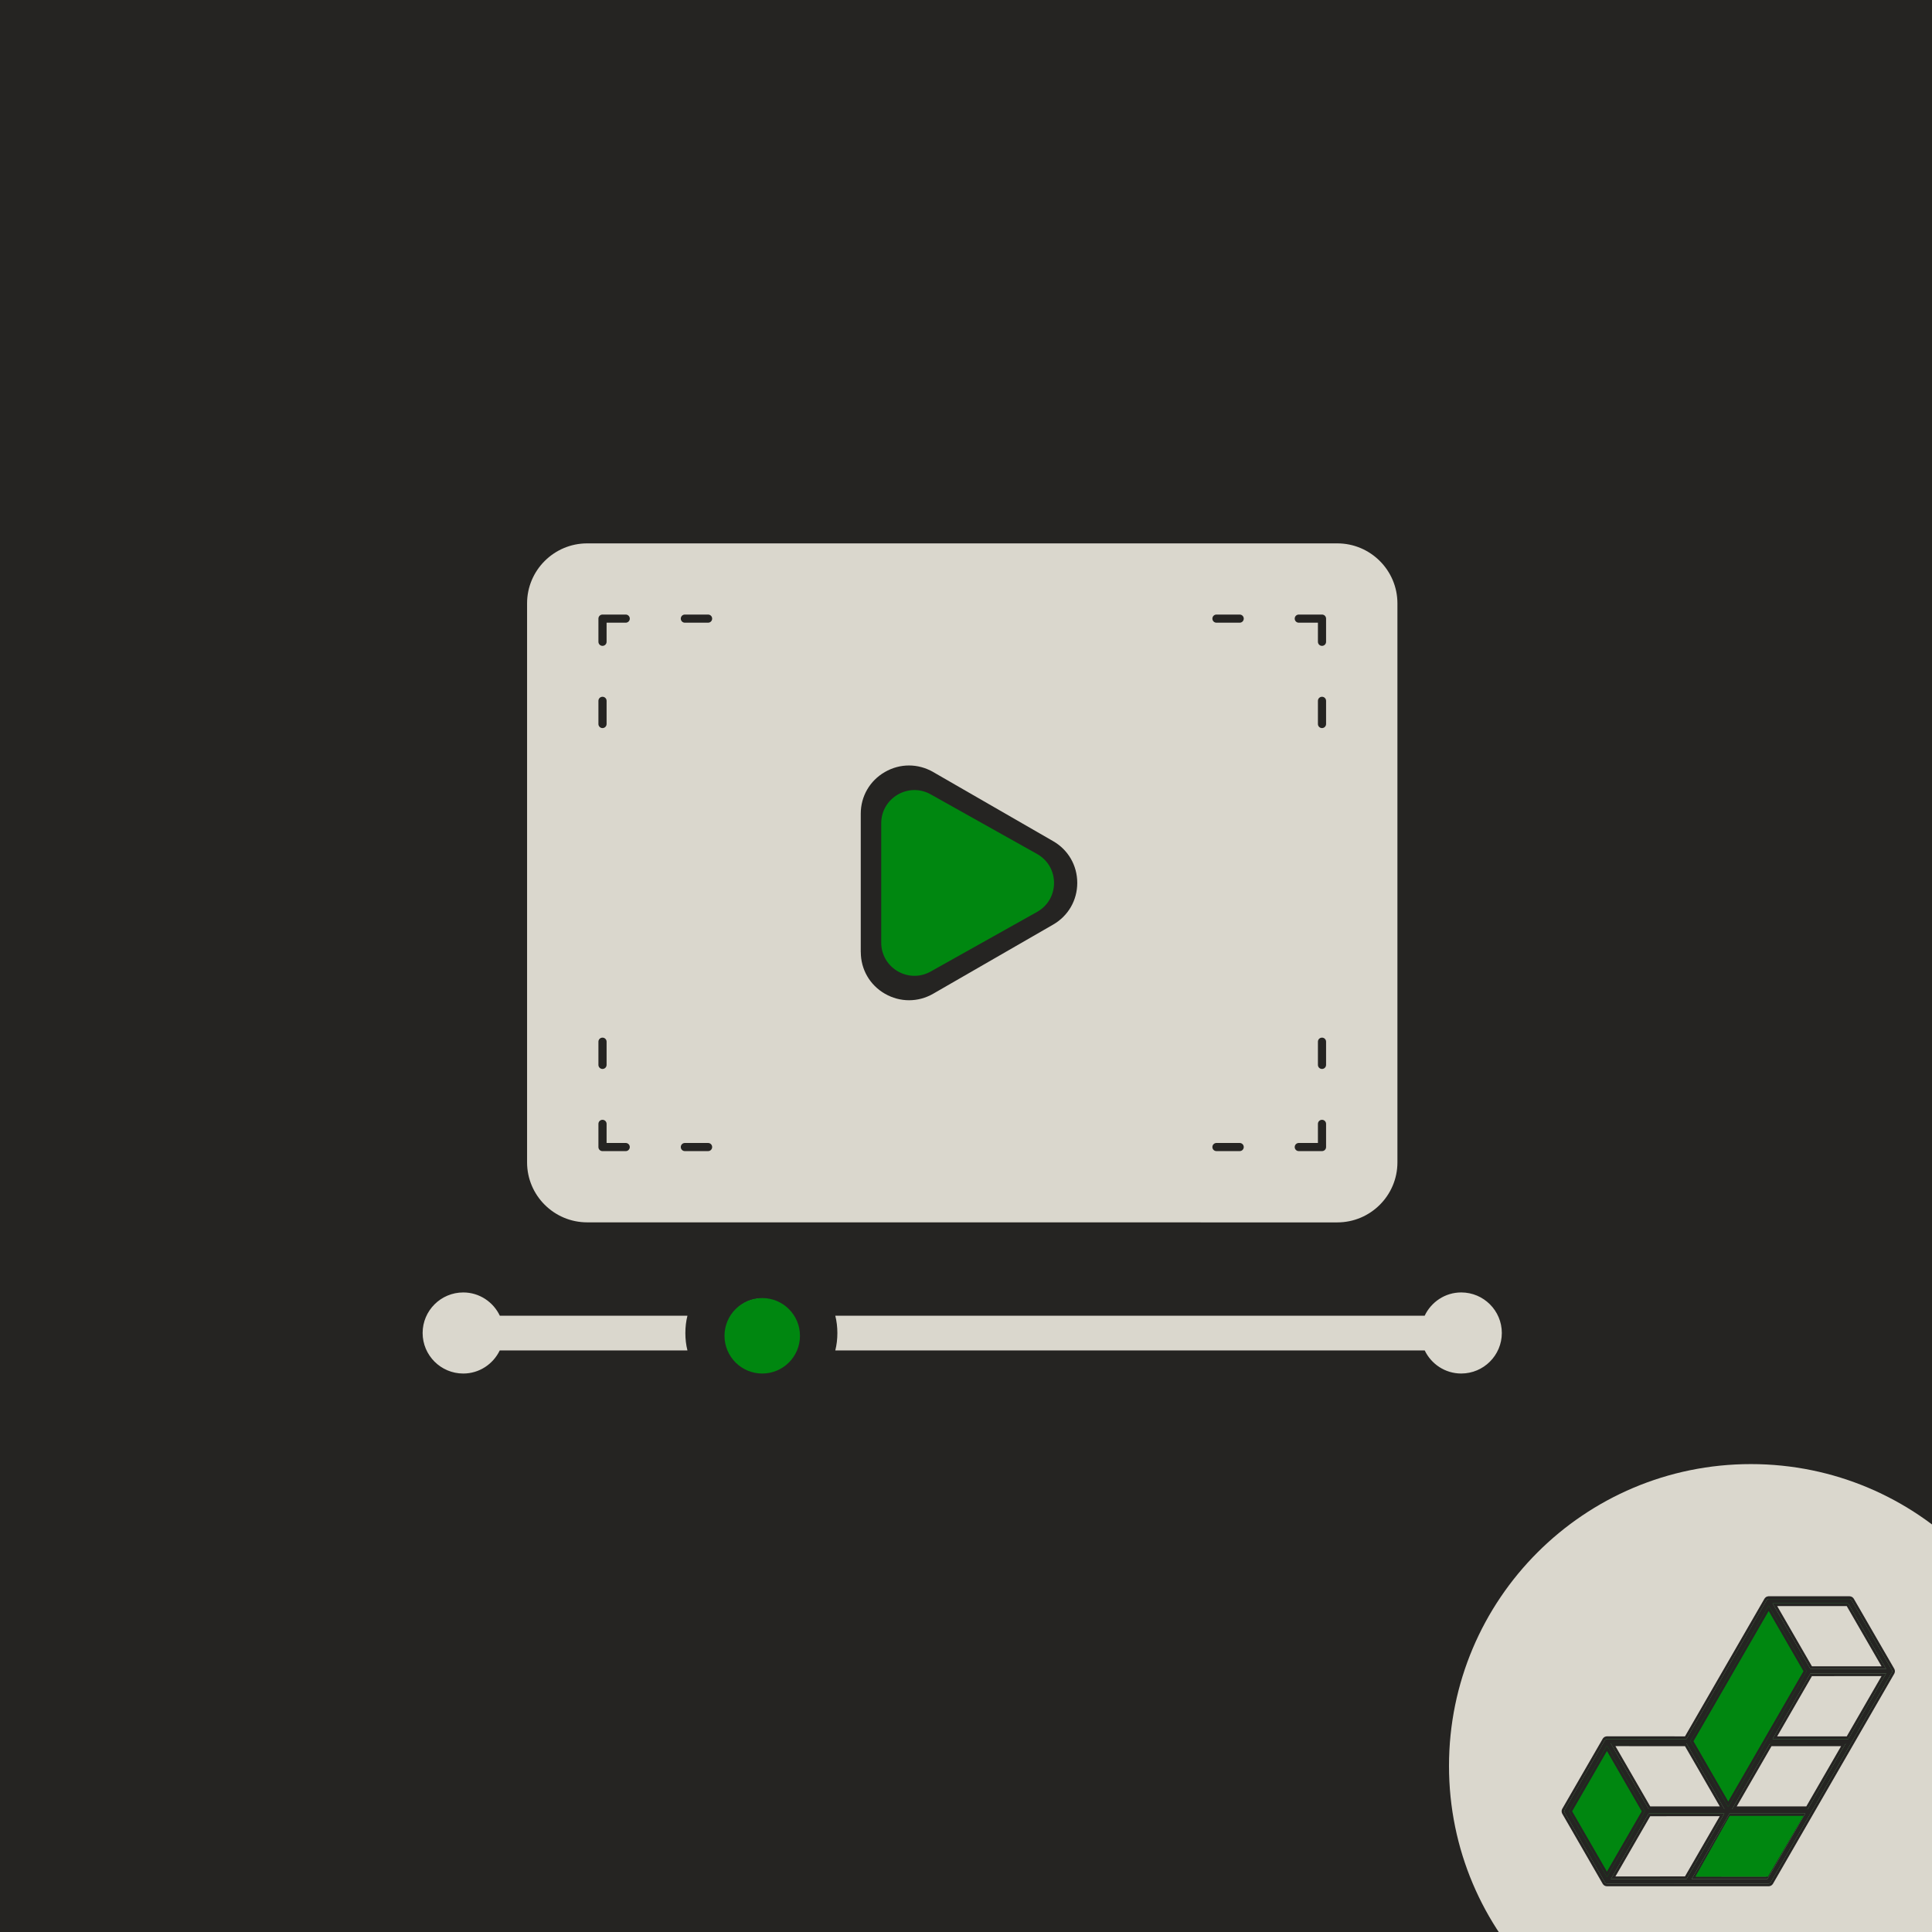
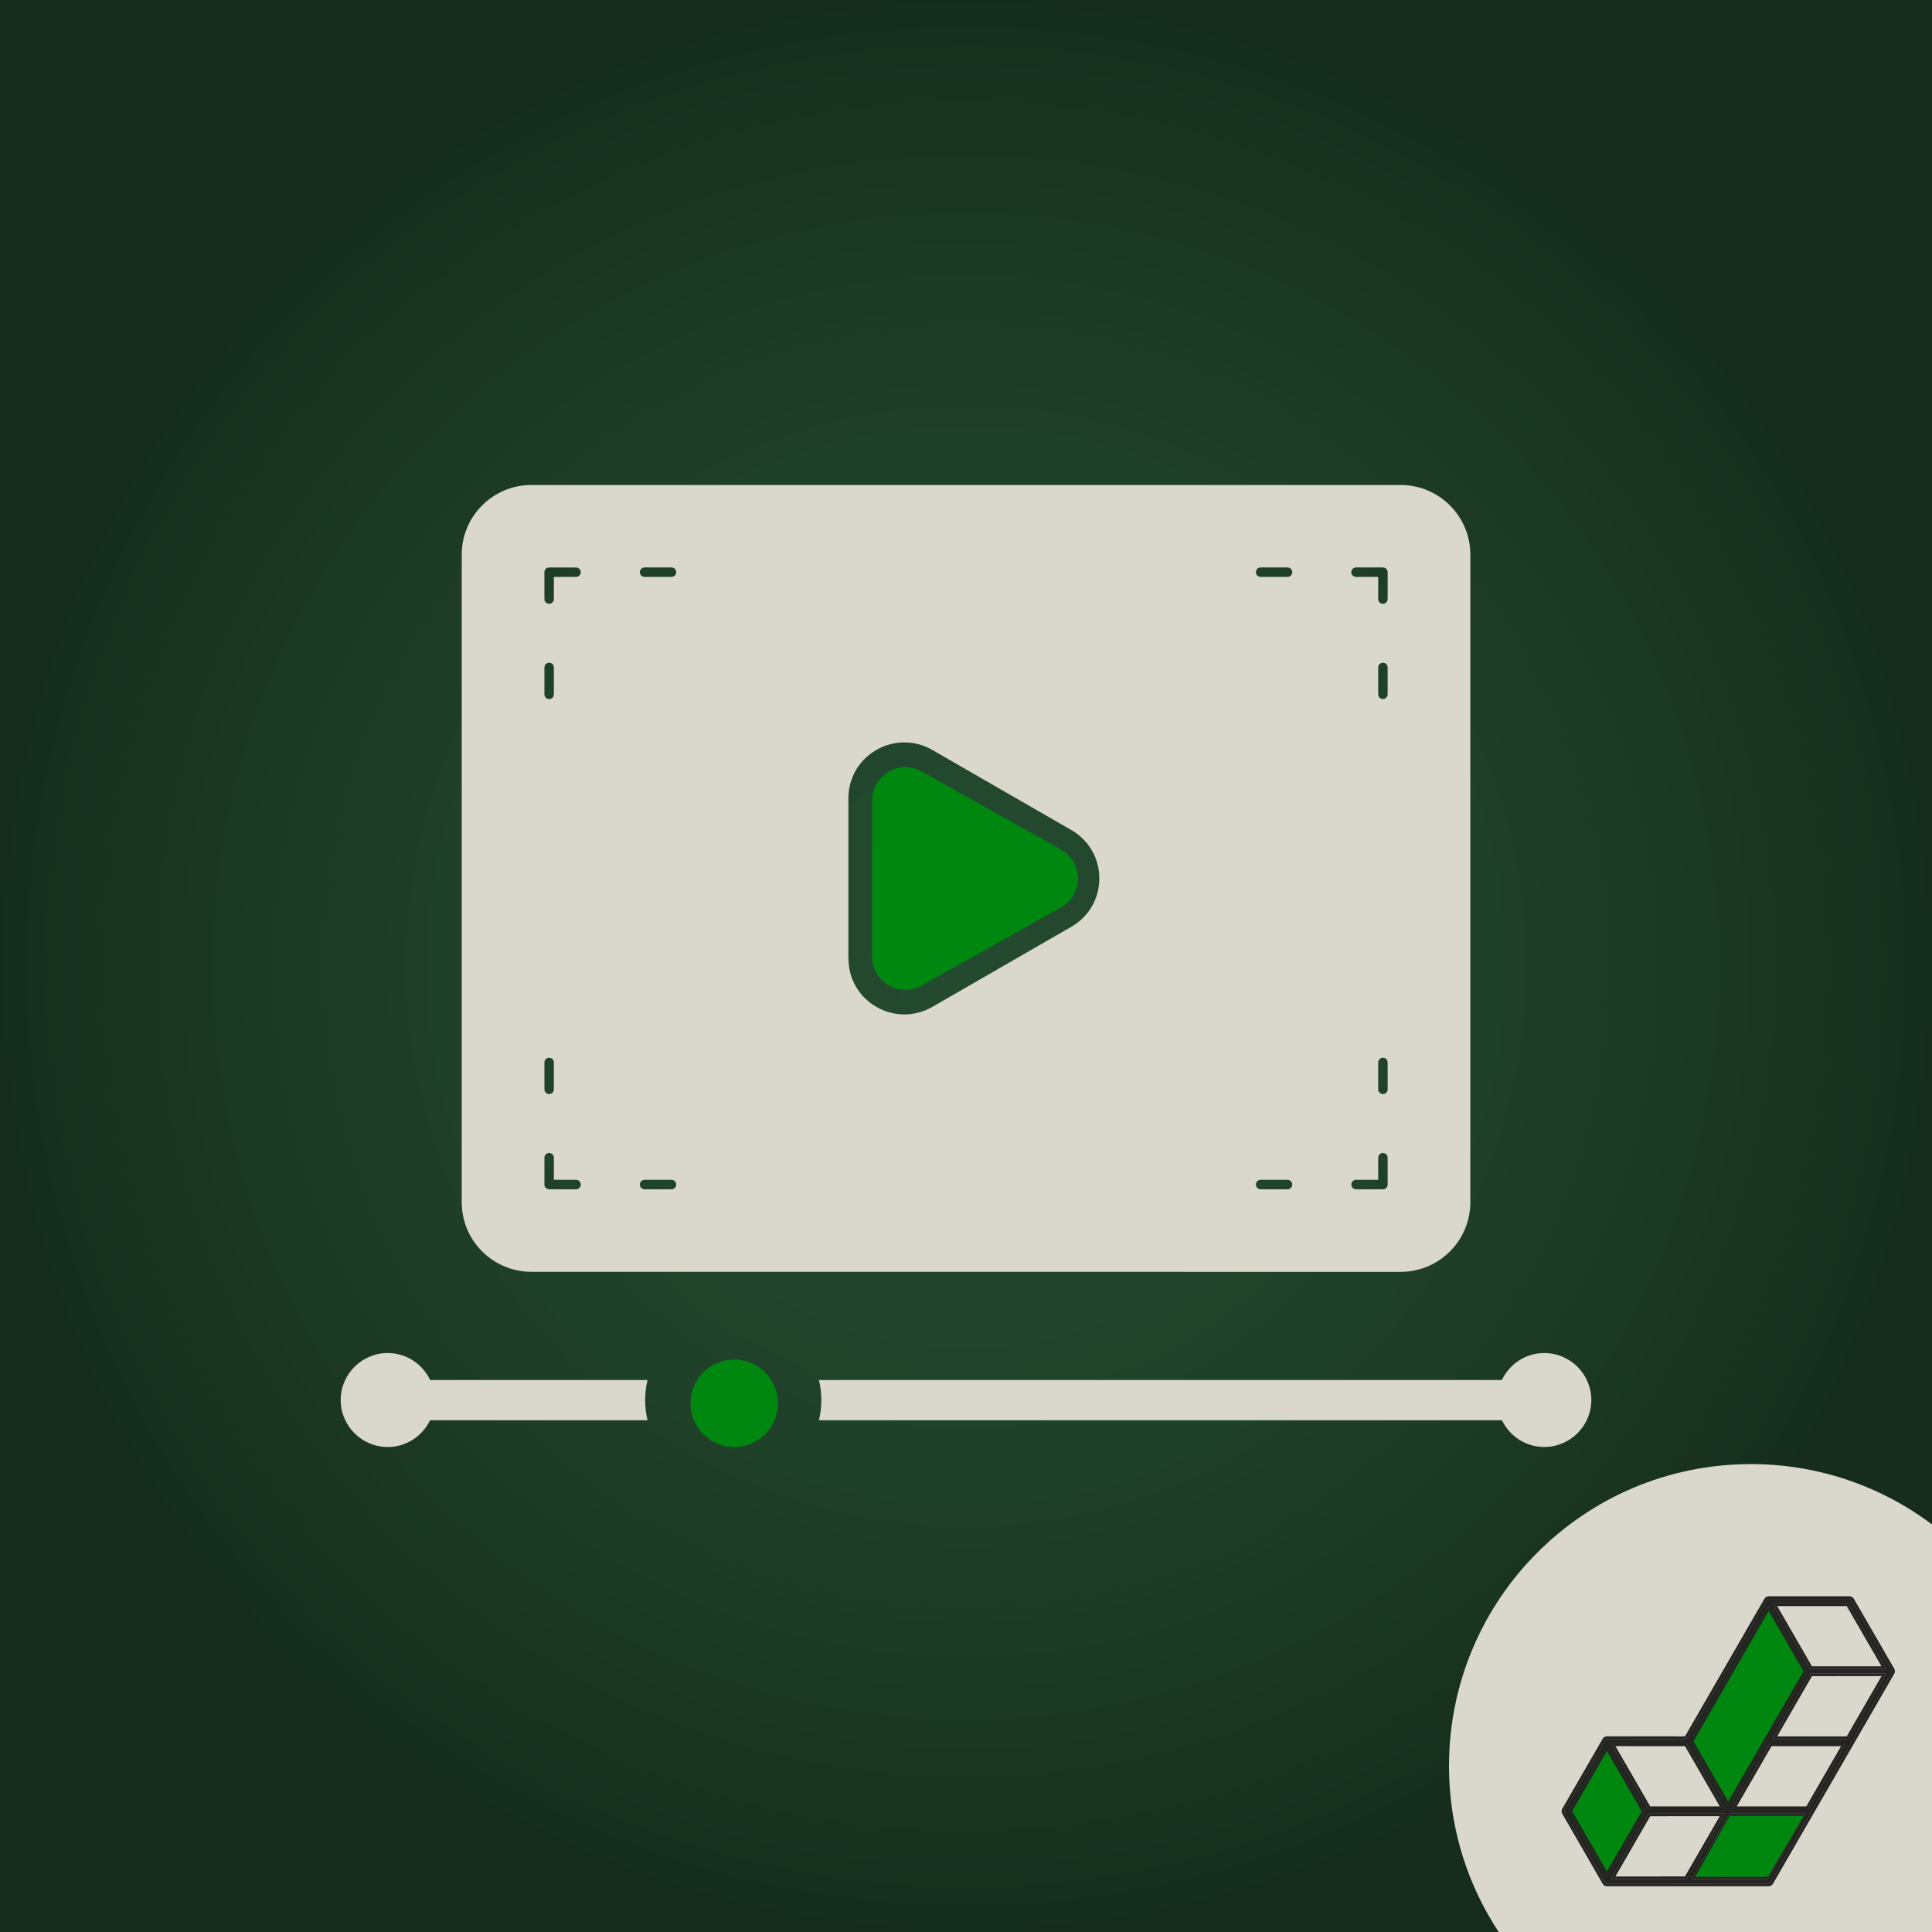
<svg xmlns="http://www.w3.org/2000/svg" width="128" height="128" viewBox="0 0 128 128" fill="none">
-   <g clip-path="url(#clip0_1631_115)">
-     <rect width="128" height="128" fill="#252422" />
-     <mask id="mask0_1631_115" style="mask-type:luminance" maskUnits="userSpaceOnUse" x="0" y="0" width="128" height="128">
+   <g clip-path="url(#clip0_1931_2)">
+     <rect width="128" height="128" fill="#162D1D" />
+     <rect width="128" height="128" fill="url(#paint0_radial_1931_2)" />
+     <mask id="mask0_1931_2" style="mask-type:luminance" maskUnits="userSpaceOnUse" x="0" y="0" width="128" height="128">
      <path d="M128 0H0V128H128V0Z" fill="white" />
    </mask>
-     <g mask="url(#mask0_1631_115)">
-       <path d="M45.545 87.169C45.452 87.537 45.407 87.921 45.407 88.32C45.407 88.719 45.452 89.102 45.545 89.471H33.109C32.673 90.373 31.757 91 30.691 91C29.207 91 28 89.795 28 88.314C28 86.833 29.207 85.628 30.691 85.628C31.763 85.628 32.682 86.26 33.115 87.169H45.545ZM34.92 77.008V39.975C34.92 37.784 36.707 36 38.902 36H88.601C90.796 36 92.583 37.784 92.583 39.975V77.011C92.583 79.203 90.796 80.987 88.601 80.987L38.902 80.984C36.707 80.984 34.92 79.2 34.92 77.008ZM87.856 69.016C87.856 68.866 87.736 68.746 87.586 68.746C87.436 68.746 87.316 68.866 87.316 69.016V70.551C87.316 70.701 87.436 70.821 87.586 70.821C87.736 70.821 87.856 70.701 87.856 70.551V69.016ZM87.856 46.433C87.856 46.283 87.736 46.163 87.586 46.163C87.436 46.163 87.316 46.283 87.316 46.433V47.968C87.316 48.117 87.436 48.237 87.586 48.237C87.736 48.237 87.856 48.117 87.856 47.968V46.433ZM85.778 40.985C85.778 41.135 85.898 41.255 86.048 41.255H87.316V42.52C87.316 42.67 87.436 42.79 87.586 42.79C87.736 42.79 87.856 42.67 87.856 42.52V40.985C87.856 40.836 87.736 40.716 87.586 40.716H86.048C85.898 40.716 85.778 40.836 85.778 40.985ZM85.778 75.995C85.778 76.145 85.898 76.264 86.048 76.264H87.586C87.736 76.264 87.856 76.145 87.856 75.995V74.46C87.856 74.31 87.736 74.19 87.586 74.19C87.436 74.19 87.316 74.31 87.316 74.46V75.725H86.048C85.898 75.725 85.778 75.845 85.778 75.995ZM80.324 40.985C80.324 41.135 80.444 41.255 80.594 41.255H82.132C82.282 41.255 82.402 41.135 82.402 40.985C82.402 40.836 82.282 40.716 82.132 40.716H80.594C80.444 40.716 80.324 40.836 80.324 40.985ZM80.324 75.995C80.324 76.145 80.444 76.264 80.594 76.264H82.132C82.282 76.264 82.402 76.145 82.402 75.995C82.402 75.845 82.282 75.725 82.132 75.725H80.594C80.444 75.725 80.324 75.845 80.324 75.995ZM57.03 63.074C57.03 64.228 57.628 65.262 58.628 65.838C59.13 66.126 59.679 66.269 60.226 66.269C60.775 66.269 61.325 66.126 61.824 65.838L69.773 61.257C70.773 60.681 71.371 59.647 71.371 58.493C71.371 57.339 70.773 56.304 69.773 55.729L61.824 51.148C60.823 50.572 59.628 50.569 58.625 51.148C57.625 51.724 57.027 52.758 57.027 53.912V63.074L57.03 63.074ZM45.104 40.985C45.104 41.135 45.224 41.255 45.374 41.255H46.912C47.062 41.255 47.182 41.135 47.182 40.985C47.182 40.836 47.062 40.716 46.912 40.716H45.374C45.224 40.716 45.104 40.836 45.104 40.985ZM45.104 75.995C45.104 76.145 45.224 76.264 45.374 76.264H46.912C47.062 76.264 47.182 76.145 47.182 75.995C47.182 75.845 47.062 75.725 46.912 75.725H45.374C45.224 75.725 45.104 75.845 45.104 75.995ZM39.647 42.52C39.647 42.67 39.767 42.79 39.917 42.79C40.068 42.79 40.188 42.67 40.188 42.52V41.255H41.455C41.605 41.255 41.725 41.135 41.725 40.986C41.725 40.836 41.605 40.716 41.455 40.716H39.917C39.767 40.716 39.647 40.836 39.647 40.986L39.647 42.52ZM39.647 47.968C39.647 48.117 39.767 48.237 39.917 48.237C40.068 48.237 40.188 48.117 40.188 47.968V46.433C40.188 46.283 40.068 46.163 39.917 46.163C39.767 46.163 39.647 46.283 39.647 46.433V47.968ZM39.647 70.551C39.647 70.701 39.767 70.821 39.917 70.821C40.068 70.821 40.188 70.701 40.188 70.551V69.016C40.188 68.866 40.068 68.746 39.917 68.746C39.767 68.746 39.647 68.866 39.647 69.016V70.551ZM39.647 75.995C39.647 76.145 39.767 76.265 39.917 76.265H41.455C41.605 76.265 41.725 76.145 41.725 75.995C41.725 75.845 41.605 75.725 41.455 75.725H40.188V74.46C40.188 74.31 40.068 74.19 39.917 74.19C39.767 74.19 39.647 74.31 39.647 74.46L39.647 75.995ZM50.45 86.032C49.189 86.032 48.159 87.06 48.159 88.319C48.159 89.579 49.189 90.607 50.45 90.607C51.712 90.607 52.742 89.579 52.742 88.319C52.742 87.06 51.712 86.032 50.45 86.032ZM96.812 85.627C95.74 85.627 94.821 86.26 94.388 87.168H55.34C55.433 87.537 55.478 87.921 55.478 88.319C55.478 88.718 55.433 89.102 55.34 89.471H94.391C94.827 90.373 95.743 90.999 96.809 90.999C98.293 90.999 99.5 89.794 99.5 88.313C99.5 86.832 98.293 85.627 96.809 85.627H96.812Z" fill="#DAD7CD" />
-       <path d="M68.708 56.578C70.208 57.418 70.208 59.576 68.708 60.416L61.659 64.367C60.192 65.189 58.383 64.129 58.383 62.448L58.383 54.547C58.383 52.866 60.192 51.806 61.659 52.627L68.708 56.578Z" fill="#008710" />
-       <circle cx="50.5" cy="88.5" r="2.5" fill="#008710" />
+     <g mask="url(#mask0_1931_2)">
+       <path d="M42.904 91.428C42.796 91.856 42.744 92.3 42.744 92.762C42.744 93.224 42.796 93.669 42.904 94.096H28.491C27.987 95.142 26.925 95.868 25.69 95.868C23.971 95.868 22.572 94.472 22.572 92.755C22.572 91.039 23.971 89.642 25.69 89.642C26.932 89.642 27.997 90.376 28.498 91.428H42.904ZM30.591 79.654V36.739C30.591 34.199 32.661 32.132 35.206 32.132H92.798C95.343 32.132 97.413 34.199 97.413 36.739V79.657C97.413 82.197 95.343 84.264 92.798 84.264L35.206 84.261C32.661 84.261 30.591 82.194 30.591 79.654ZM91.935 70.392C91.935 70.218 91.796 70.079 91.622 70.079C91.448 70.079 91.309 70.218 91.309 70.392V72.171C91.309 72.344 91.448 72.484 91.622 72.484C91.796 72.484 91.935 72.344 91.935 72.171V70.392ZM91.935 44.222C91.935 44.048 91.796 43.909 91.622 43.909C91.448 43.909 91.309 44.048 91.309 44.222V46C91.309 46.174 91.448 46.313 91.622 46.313C91.796 46.313 91.935 46.174 91.935 46V44.222ZM89.527 37.909C89.527 38.083 89.666 38.222 89.84 38.222H91.309V39.688C91.309 39.862 91.448 40.001 91.622 40.001C91.796 40.001 91.935 39.862 91.935 39.688V37.909C91.935 37.736 91.796 37.596 91.622 37.596H89.84C89.666 37.596 89.527 37.736 89.527 37.909ZM89.527 78.479C89.527 78.653 89.666 78.792 89.84 78.792H91.622C91.796 78.792 91.935 78.653 91.935 78.479V76.701C91.935 76.527 91.796 76.388 91.622 76.388C91.448 76.388 91.309 76.527 91.309 76.701V78.167H89.84C89.666 78.167 89.527 78.306 89.527 78.479ZM83.207 37.909C83.207 38.083 83.346 38.222 83.52 38.222H85.302C85.476 38.222 85.615 38.083 85.615 37.909C85.615 37.736 85.476 37.596 85.302 37.596H83.52C83.346 37.596 83.207 37.736 83.207 37.909ZM83.207 78.479C83.207 78.653 83.346 78.792 83.52 78.792H85.302C85.476 78.792 85.615 78.653 85.615 78.479C85.615 78.306 85.476 78.167 85.302 78.167H83.52C83.346 78.167 83.207 78.306 83.207 78.479ZM56.213 63.506C56.213 64.844 56.906 66.042 58.065 66.709C58.646 67.043 59.283 67.209 59.916 67.209C60.553 67.209 61.19 67.043 61.768 66.709L70.98 61.401C72.139 60.734 72.832 59.535 72.832 58.198C72.832 56.86 72.139 55.661 70.98 54.994L61.768 49.686C60.609 49.019 59.224 49.016 58.061 49.686C56.902 50.353 56.209 51.552 56.209 52.889V63.506L56.213 63.506ZM42.392 37.909C42.392 38.083 42.532 38.222 42.706 38.222H44.488C44.662 38.222 44.801 38.083 44.801 37.909C44.801 37.736 44.662 37.596 44.488 37.596H42.706C42.532 37.596 42.392 37.736 42.392 37.909ZM42.392 78.479C42.392 78.653 42.532 78.792 42.706 78.792H44.488C44.662 78.792 44.801 78.653 44.801 78.479C44.801 78.306 44.662 78.167 44.488 78.167H42.706C42.532 78.167 42.392 78.306 42.392 78.479ZM36.069 39.688C36.069 39.862 36.208 40.001 36.382 40.001C36.556 40.001 36.695 39.862 36.695 39.688V38.222H38.164C38.338 38.222 38.477 38.083 38.477 37.909C38.477 37.736 38.338 37.597 38.164 37.597H36.382C36.208 37.597 36.069 37.736 36.069 37.909L36.069 39.688ZM36.069 46C36.069 46.174 36.208 46.313 36.382 46.313C36.556 46.313 36.695 46.174 36.695 46V44.222C36.695 44.048 36.556 43.909 36.382 43.909C36.208 43.909 36.069 44.048 36.069 44.222V46ZM36.069 72.171C36.069 72.344 36.208 72.484 36.382 72.484C36.556 72.484 36.695 72.344 36.695 72.171V70.392C36.695 70.218 36.556 70.079 36.382 70.079C36.208 70.079 36.069 70.218 36.069 70.392V72.171ZM36.069 78.48C36.069 78.653 36.208 78.792 36.382 78.792H38.164C38.338 78.792 38.477 78.653 38.477 78.48C38.477 78.306 38.338 78.167 38.164 78.167H36.695V76.701C36.695 76.527 36.556 76.388 36.382 76.388C36.208 76.388 36.069 76.527 36.069 76.701L36.069 78.48ZM48.588 90.111C47.126 90.111 45.932 91.302 45.932 92.762C45.932 94.221 47.126 95.412 48.588 95.412C50.049 95.412 51.243 94.221 51.243 92.762C51.243 91.302 50.049 90.111 48.588 90.111ZM102.314 89.642C101.071 89.642 100.006 90.375 99.505 91.428H54.254C54.362 91.855 54.414 92.3 54.414 92.762C54.414 93.224 54.362 93.668 54.254 94.096H99.509C100.013 95.141 101.075 95.867 102.31 95.867C104.029 95.867 105.429 94.471 105.429 92.755C105.429 91.038 104.029 89.642 102.31 89.642H102.314Z" fill="#DAD7CD" />
+       <path d="M70.29 56.283C71.79 57.123 71.79 59.282 70.29 60.122L61.056 65.296C59.59 66.118 57.781 65.058 57.781 63.377L57.781 53.028C57.781 51.347 59.59 50.287 61.056 51.109L70.29 56.283Z" fill="#008710" />
+       <circle cx="48.646" cy="92.971" r="2.897" fill="#008710" />
    </g>
    <path d="M116 137C127.046 137 136 128.046 136 117C136 105.954 127.046 97 116 97C104.954 97 96 105.954 96 117C96 128.046 104.954 137 116 137Z" fill="#DAD7CD" />
    <path d="M103.646 119.976C103.644 119.985 103.644 119.993 103.644 120.003C103.644 120.012 103.644 120.021 103.646 120.03C103.648 120.039 103.651 120.048 103.655 120.057C103.658 120.063 103.658 120.069 103.661 120.074L106.34 124.716L106.34 124.717C106.342 124.719 106.344 124.72 106.345 124.722C106.357 124.74 106.372 124.757 106.392 124.769C106.412 124.78 106.434 124.785 106.456 124.786C106.459 124.786 106.461 124.788 106.463 124.788L106.464 124.788L111.822 124.786L117.18 124.787C117.187 124.787 117.192 124.784 117.198 124.784C117.208 124.783 117.217 124.781 117.226 124.778C117.235 124.775 117.243 124.771 117.251 124.766C117.259 124.762 117.266 124.757 117.273 124.751C117.281 124.745 117.287 124.737 117.293 124.729C117.296 124.724 117.301 124.721 117.305 124.716L119.984 120.075L122.663 115.435L125.342 110.794C125.344 110.791 125.344 110.788 125.345 110.786C125.348 110.78 125.35 110.775 125.352 110.769C125.354 110.762 125.356 110.756 125.357 110.749C125.358 110.743 125.359 110.737 125.36 110.73C125.36 110.727 125.361 110.725 125.361 110.722C125.361 110.72 125.36 110.717 125.36 110.714C125.359 110.708 125.359 110.702 125.357 110.695C125.356 110.689 125.354 110.683 125.352 110.676C125.35 110.67 125.348 110.665 125.345 110.659C125.343 110.656 125.343 110.653 125.342 110.651L122.661 106.01C122.658 106.005 122.654 106.002 122.65 105.997C122.644 105.989 122.638 105.982 122.63 105.975C122.623 105.969 122.616 105.964 122.607 105.96C122.6 105.955 122.592 105.951 122.584 105.948C122.574 105.945 122.564 105.944 122.554 105.942C122.548 105.941 122.543 105.939 122.537 105.939L117.18 105.939C117.177 105.939 117.174 105.94 117.171 105.94C117.166 105.941 117.16 105.942 117.155 105.943C117.148 105.944 117.141 105.946 117.134 105.948C117.128 105.95 117.123 105.952 117.117 105.955C117.114 105.957 117.111 105.957 117.109 105.958C117.106 105.959 117.105 105.962 117.103 105.963C117.097 105.967 117.092 105.97 117.088 105.975C117.082 105.979 117.078 105.984 117.073 105.989C117.069 105.994 117.065 105.998 117.062 106.003C117.061 106.006 117.058 106.007 117.056 106.01L114.377 110.651L111.739 115.22L106.463 115.218C106.46 115.218 106.457 115.22 106.455 115.22C106.448 115.221 106.443 115.221 106.437 115.222C106.43 115.224 106.424 115.225 106.417 115.228C106.411 115.23 106.406 115.232 106.4 115.235C106.397 115.236 106.394 115.236 106.392 115.237C106.389 115.239 106.388 115.241 106.386 115.243C106.38 115.246 106.375 115.25 106.37 115.254C106.365 115.259 106.361 115.263 106.356 115.268C106.352 115.273 106.349 115.278 106.345 115.283C106.344 115.286 106.341 115.287 106.339 115.289L103.66 119.931C103.657 119.936 103.656 119.942 103.654 119.947C103.651 119.957 103.648 119.966 103.646 119.976ZM122.455 106.225L124.971 110.579L119.941 110.58L117.429 106.225L122.455 106.225ZM109.226 120.147L114.253 120.145L111.739 124.5L106.712 124.502L109.226 120.147ZM119.778 119.86L114.749 119.859L117.263 115.505L122.291 115.506L119.778 119.86ZM122.456 115.221L117.428 115.219L119.941 110.866L124.971 110.865L122.456 115.221ZM114.584 120.145L119.612 120.146L117.098 124.501L112.069 124.5L114.584 120.145ZM111.74 115.506L114.254 119.859L109.226 119.861L106.712 115.505L111.74 115.506Z" fill="#008710" />
    <path d="M122.63 105.975C122.638 105.982 122.644 105.989 122.65 105.997C122.654 106.002 122.658 106.005 122.661 106.011L125.342 110.651C125.343 110.653 125.343 110.656 125.345 110.659C125.348 110.665 125.349 110.67 125.352 110.676C125.354 110.683 125.355 110.689 125.357 110.695C125.358 110.702 125.359 110.708 125.359 110.714C125.36 110.717 125.361 110.72 125.361 110.722C125.361 110.725 125.36 110.728 125.36 110.73C125.359 110.737 125.358 110.743 125.357 110.749C125.356 110.756 125.354 110.762 125.352 110.769C125.35 110.775 125.348 110.78 125.345 110.786C125.344 110.788 125.344 110.791 125.342 110.794L117.305 124.716L117.293 124.729C117.286 124.737 117.281 124.745 117.273 124.751C117.266 124.757 117.259 124.762 117.251 124.766C117.243 124.771 117.235 124.775 117.226 124.778C117.217 124.781 117.208 124.783 117.198 124.784C117.192 124.785 117.187 124.787 117.18 124.788L106.464 124.788L106.463 124.788C106.461 124.788 106.459 124.786 106.456 124.786C106.434 124.785 106.412 124.781 106.392 124.769C106.372 124.757 106.357 124.74 106.345 124.722C106.344 124.72 106.342 124.719 106.341 124.717L106.34 124.716L103.661 120.074C103.658 120.069 103.658 120.063 103.655 120.057C103.651 120.048 103.647 120.039 103.646 120.03C103.644 120.021 103.644 120.012 103.644 120.003L103.646 119.976C103.648 119.966 103.651 119.957 103.654 119.947L103.66 119.931L106.339 115.289C106.341 115.287 106.344 115.285 106.345 115.283C106.349 115.278 106.352 115.273 106.356 115.269C106.361 115.264 106.365 115.259 106.371 115.255C106.375 115.25 106.38 115.246 106.386 115.243C106.388 115.241 106.39 115.239 106.392 115.238C106.394 115.236 106.397 115.236 106.399 115.235C106.405 115.232 106.411 115.23 106.417 115.228C106.424 115.225 106.43 115.224 106.437 115.222C106.443 115.221 106.448 115.221 106.455 115.22L106.463 115.218L111.739 115.22L117.056 106.01C117.058 106.007 117.061 106.006 117.062 106.003C117.066 105.998 117.069 105.994 117.073 105.989C117.078 105.984 117.082 105.979 117.087 105.975C117.092 105.97 117.097 105.967 117.103 105.963C117.105 105.962 117.106 105.959 117.109 105.958C117.111 105.957 117.114 105.957 117.117 105.955C117.123 105.953 117.128 105.95 117.134 105.948C117.141 105.946 117.148 105.944 117.154 105.943C117.16 105.942 117.165 105.941 117.171 105.941L117.18 105.939L122.537 105.939C122.543 105.939 122.548 105.941 122.554 105.942C122.564 105.944 122.574 105.945 122.584 105.948C122.592 105.951 122.6 105.955 122.607 105.96C122.616 105.964 122.623 105.969 122.63 105.975ZM103.949 120.002L106.464 124.359L108.978 120.004L106.464 115.648L106.463 115.646L103.949 120.002ZM109.226 120.147L106.712 124.502L111.739 124.5L114.253 120.145L109.226 120.147ZM114.584 120.145L112.069 124.5L117.098 124.501L119.612 120.146L114.584 120.145ZM106.712 115.505L109.226 119.861L114.254 119.859L111.74 115.506L106.712 115.505ZM117.263 115.505L114.749 119.859L119.778 119.861L122.292 115.506L117.263 115.505ZM119.941 110.866L117.428 115.219L122.456 115.221L124.971 110.866L119.941 110.866ZM117.429 106.225L119.941 110.58L124.971 110.579L122.455 106.225L117.429 106.225ZM111.987 115.362L111.988 115.363L114.501 119.716L119.693 110.723L117.181 106.368L117.18 106.367L111.987 115.362Z" fill="#252422" />
    <path d="M125.343 110.794L125.345 110.786C125.348 110.78 125.35 110.775 125.352 110.769C125.354 110.763 125.356 110.756 125.357 110.75C125.358 110.743 125.359 110.737 125.36 110.73C125.36 110.728 125.361 110.725 125.361 110.722L125.36 110.714C125.359 110.708 125.358 110.702 125.357 110.695L125.352 110.676C125.35 110.67 125.348 110.665 125.345 110.659C125.343 110.656 125.343 110.653 125.342 110.651L122.661 106.011C122.658 106.005 122.654 106.002 122.65 105.997C122.644 105.989 122.638 105.982 122.63 105.975C122.623 105.969 122.616 105.964 122.607 105.96L122.584 105.948C122.574 105.945 122.564 105.943 122.554 105.942C122.548 105.941 122.543 105.939 122.537 105.939L117.18 105.939L117.171 105.941C117.166 105.941 117.16 105.942 117.155 105.943L117.135 105.948C117.128 105.95 117.123 105.953 117.117 105.955L117.109 105.958L117.103 105.963C117.097 105.967 117.092 105.97 117.087 105.975L117.074 105.989L117.062 106.004C117.061 106.006 117.058 106.007 117.056 106.01L111.739 115.22L106.463 115.218L106.455 115.22C106.448 115.221 106.443 115.221 106.437 115.222L106.417 115.228C106.411 115.23 106.405 115.232 106.4 115.235L106.392 115.237C106.39 115.239 106.388 115.241 106.386 115.243C106.38 115.246 106.376 115.25 106.371 115.254C106.366 115.259 106.361 115.264 106.356 115.269C106.352 115.273 106.348 115.278 106.345 115.283C106.344 115.285 106.341 115.287 106.339 115.289L103.66 119.931L103.654 119.947C103.651 119.957 103.648 119.966 103.646 119.976L103.644 120.003C103.644 120.012 103.644 120.021 103.646 120.03C103.647 120.039 103.652 120.048 103.655 120.057C103.658 120.063 103.658 120.069 103.661 120.074L106.34 124.716L106.341 124.717C106.342 124.719 106.344 124.72 106.345 124.722L106.355 124.735C106.361 124.744 106.369 124.752 106.378 124.759L106.392 124.769C106.412 124.781 106.434 124.785 106.456 124.786C106.459 124.786 106.461 124.788 106.463 124.788L106.464 124.788L117.18 124.788L117.198 124.784C117.208 124.783 117.217 124.781 117.226 124.778C117.235 124.775 117.243 124.771 117.251 124.766C117.255 124.764 117.259 124.762 117.263 124.759L117.273 124.751C117.281 124.745 117.287 124.737 117.293 124.729L117.305 124.716L125.343 110.794ZM106.222 124.855C106.223 124.855 106.223 124.856 106.224 124.856C106.224 124.856 106.222 124.855 106.221 124.854C106.221 124.854 106.222 124.854 106.222 124.855ZM106.215 124.848C106.216 124.849 106.217 124.85 106.218 124.851C106.217 124.85 106.216 124.849 106.215 124.848C106.215 124.848 106.215 124.848 106.215 124.848ZM106.439 124.966C106.441 124.966 106.442 124.967 106.444 124.967L106.444 124.967C106.442 124.967 106.441 124.966 106.439 124.966ZM106.464 115.648L108.978 120.004L106.464 124.359L103.949 120.001L106.464 115.646L106.464 115.648ZM111.739 124.5L106.712 124.502L109.226 120.147L114.253 120.145L111.739 124.5ZM104.159 120.002L106.464 123.996L108.769 120.004L106.464 116.009L104.159 120.002ZM109.331 120.329L107.026 124.32L111.634 124.318L113.939 120.327L109.331 120.329ZM117.098 124.501L112.069 124.5L114.584 120.145L119.612 120.146L117.098 124.501ZM114.688 120.326L112.384 124.318L116.993 124.32L119.298 120.328L114.688 120.326ZM114.254 119.859L109.226 119.861L106.712 115.505L111.74 115.506L114.254 119.859ZM107.026 115.686L109.331 119.679L113.939 119.677L111.635 115.688L107.026 115.686ZM106.283 115.094C106.284 115.093 106.285 115.092 106.286 115.092L106.286 115.091C106.285 115.092 106.284 115.093 106.283 115.094ZM106.338 115.064C106.335 115.066 106.33 115.067 106.326 115.07C106.329 115.068 106.334 115.066 106.338 115.064ZM119.778 119.861L114.749 119.859L117.263 115.505L122.292 115.506L119.778 119.861ZM117.181 106.368L119.693 110.723L114.501 119.716L111.988 115.363L111.987 115.362L117.18 106.367L117.181 106.368ZM117.368 115.687L115.063 119.678L119.673 119.679L121.977 115.688L117.368 115.687ZM112.197 115.362L114.501 119.353L119.484 110.723L117.18 106.73L112.197 115.362ZM122.457 115.221L117.428 115.219L119.941 110.866L124.971 110.866L122.457 115.221ZM120.046 111.048L117.742 115.038L122.352 115.039L124.657 111.047L120.046 111.048ZM124.971 110.579L119.941 110.58L117.429 106.225L122.455 106.225L124.971 110.579ZM117.743 106.406L120.046 110.398L124.656 110.398L122.35 106.406L117.743 106.406ZM125.54 110.749C125.54 110.751 125.539 110.753 125.539 110.755C125.539 110.753 125.54 110.751 125.54 110.749L125.54 110.749ZM125.507 110.579C125.509 110.582 125.51 110.586 125.512 110.589C125.51 110.586 125.509 110.582 125.508 110.579L125.507 110.579ZM117.453 124.823L117.44 124.836L117.429 124.85C117.421 124.86 117.408 124.874 117.393 124.888L117.391 124.889L117.39 124.891C117.374 124.904 117.357 124.915 117.34 124.924L117.34 124.925C117.332 124.929 117.312 124.94 117.287 124.949L117.287 124.949C117.287 124.949 117.287 124.949 117.286 124.949C117.286 124.949 117.285 124.95 117.285 124.95L117.285 124.95C117.264 124.957 117.245 124.96 117.231 124.962C117.229 124.963 117.226 124.964 117.223 124.965C117.214 124.966 117.202 124.968 117.188 124.969L117.184 124.969L117.18 124.969L106.464 124.969L106.458 124.969L106.453 124.969L106.452 124.969L106.452 124.968C106.443 124.968 106.435 124.967 106.428 124.965C106.39 124.962 106.346 124.952 106.301 124.926C106.257 124.901 106.226 124.867 106.204 124.837L106.192 124.823L103.504 120.165L103.503 120.164C103.493 120.145 103.487 120.128 103.484 120.118C103.48 120.108 103.474 120.091 103.47 120.073L103.47 120.073C103.469 120.07 103.469 120.066 103.468 120.063C103.468 120.062 103.467 120.06 103.467 120.059L103.467 120.059C103.462 120.029 103.462 120.004 103.463 120.002L103.463 119.997L103.463 119.992L103.464 119.965L103.465 119.95L103.469 119.935C103.472 119.923 103.475 119.912 103.477 119.907C103.478 119.903 103.478 119.903 103.479 119.901C103.479 119.9 103.479 119.899 103.479 119.899C103.479 119.899 103.479 119.898 103.479 119.898L103.481 119.893L103.483 119.888L103.488 119.871L103.494 119.855L106.183 115.198L106.196 115.178C106.199 115.175 106.201 115.172 106.203 115.169C106.208 115.163 106.215 115.155 106.222 115.147C106.223 115.146 106.223 115.146 106.223 115.145C106.224 115.145 106.224 115.144 106.224 115.144C106.23 115.138 106.238 115.129 106.249 115.12C106.25 115.119 106.252 115.117 106.254 115.115C106.259 115.111 106.265 115.106 106.272 115.101C106.272 115.101 106.273 115.1 106.273 115.1C106.28 115.094 106.291 115.085 106.307 115.077L106.309 115.076C106.322 115.069 106.334 115.065 106.342 115.063L106.342 115.063C106.346 115.061 106.351 115.059 106.356 115.057L106.356 115.057C106.371 115.051 106.385 115.048 106.401 115.045C106.411 115.043 106.42 115.041 106.428 115.04L106.446 115.037L106.463 115.037L111.635 115.038L116.899 105.919C116.907 105.906 116.915 105.896 116.921 105.889C116.927 105.881 116.934 105.873 116.94 105.866C116.944 105.862 116.953 105.852 116.965 105.841C116.973 105.833 116.981 105.827 116.99 105.82C116.996 105.815 117.005 105.809 117.015 105.803L117.019 105.8L117.024 105.797C117.031 105.793 117.038 105.79 117.044 105.788C117.047 105.787 117.049 105.786 117.052 105.785C117.058 105.783 117.065 105.78 117.073 105.778L117.073 105.777C117.092 105.77 117.109 105.767 117.123 105.764L117.123 105.764C117.128 105.763 117.133 105.763 117.139 105.762L117.148 105.76L117.164 105.757L117.18 105.757L122.537 105.757L122.539 105.757L122.54 105.757C122.559 105.758 122.576 105.761 122.585 105.763C122.596 105.765 122.619 105.768 122.642 105.776L122.643 105.777C122.666 105.784 122.684 105.795 122.693 105.8C122.694 105.8 122.695 105.801 122.696 105.802C122.697 105.802 122.698 105.802 122.698 105.803C122.704 105.806 122.711 105.81 122.718 105.815L122.748 105.837L122.749 105.838C122.767 105.853 122.78 105.869 122.788 105.88C122.795 105.887 122.808 105.9 122.819 105.92L122.819 105.92L125.499 110.56L125.502 110.565L125.504 110.57C125.511 110.583 125.515 110.594 125.517 110.601C125.52 110.608 125.522 110.613 125.522 110.614C125.529 110.633 125.533 110.65 125.535 110.659L125.534 110.659C125.537 110.669 125.538 110.678 125.539 110.686C125.54 110.688 125.54 110.691 125.541 110.694C125.542 110.7 125.542 110.707 125.543 110.716L125.543 110.717C125.543 110.735 125.541 110.751 125.539 110.761C125.539 110.762 125.538 110.763 125.538 110.764L125.536 110.781L125.536 110.783L125.526 110.821C125.525 110.822 125.525 110.823 125.525 110.824C125.522 110.835 125.518 110.844 125.515 110.851C125.512 110.86 125.507 110.872 125.5 110.885L117.453 124.823Z" fill="#252422" />
    <path d="M112.322 124.336L114.591 120.307H119.492L117.132 124.336H112.322Z" fill="#008710" />
  </g>
  <defs>
-     <clipPath id="clip0_1631_115">
+     <radialGradient id="paint0_radial_1931_2" cx="0" cy="0" r="1" gradientUnits="userSpaceOnUse" gradientTransform="translate(64 64) rotate(90) scale(64)">
+       <stop stop-color="#53AC6E" stop-opacity="0.22" />
+       <stop offset="1" stop-color="#162D1D" stop-opacity="0.4" />
+     </radialGradient>
+     <clipPath id="clip0_1931_2">
      <rect width="128" height="128" fill="white" />
    </clipPath>
  </defs>
</svg>
